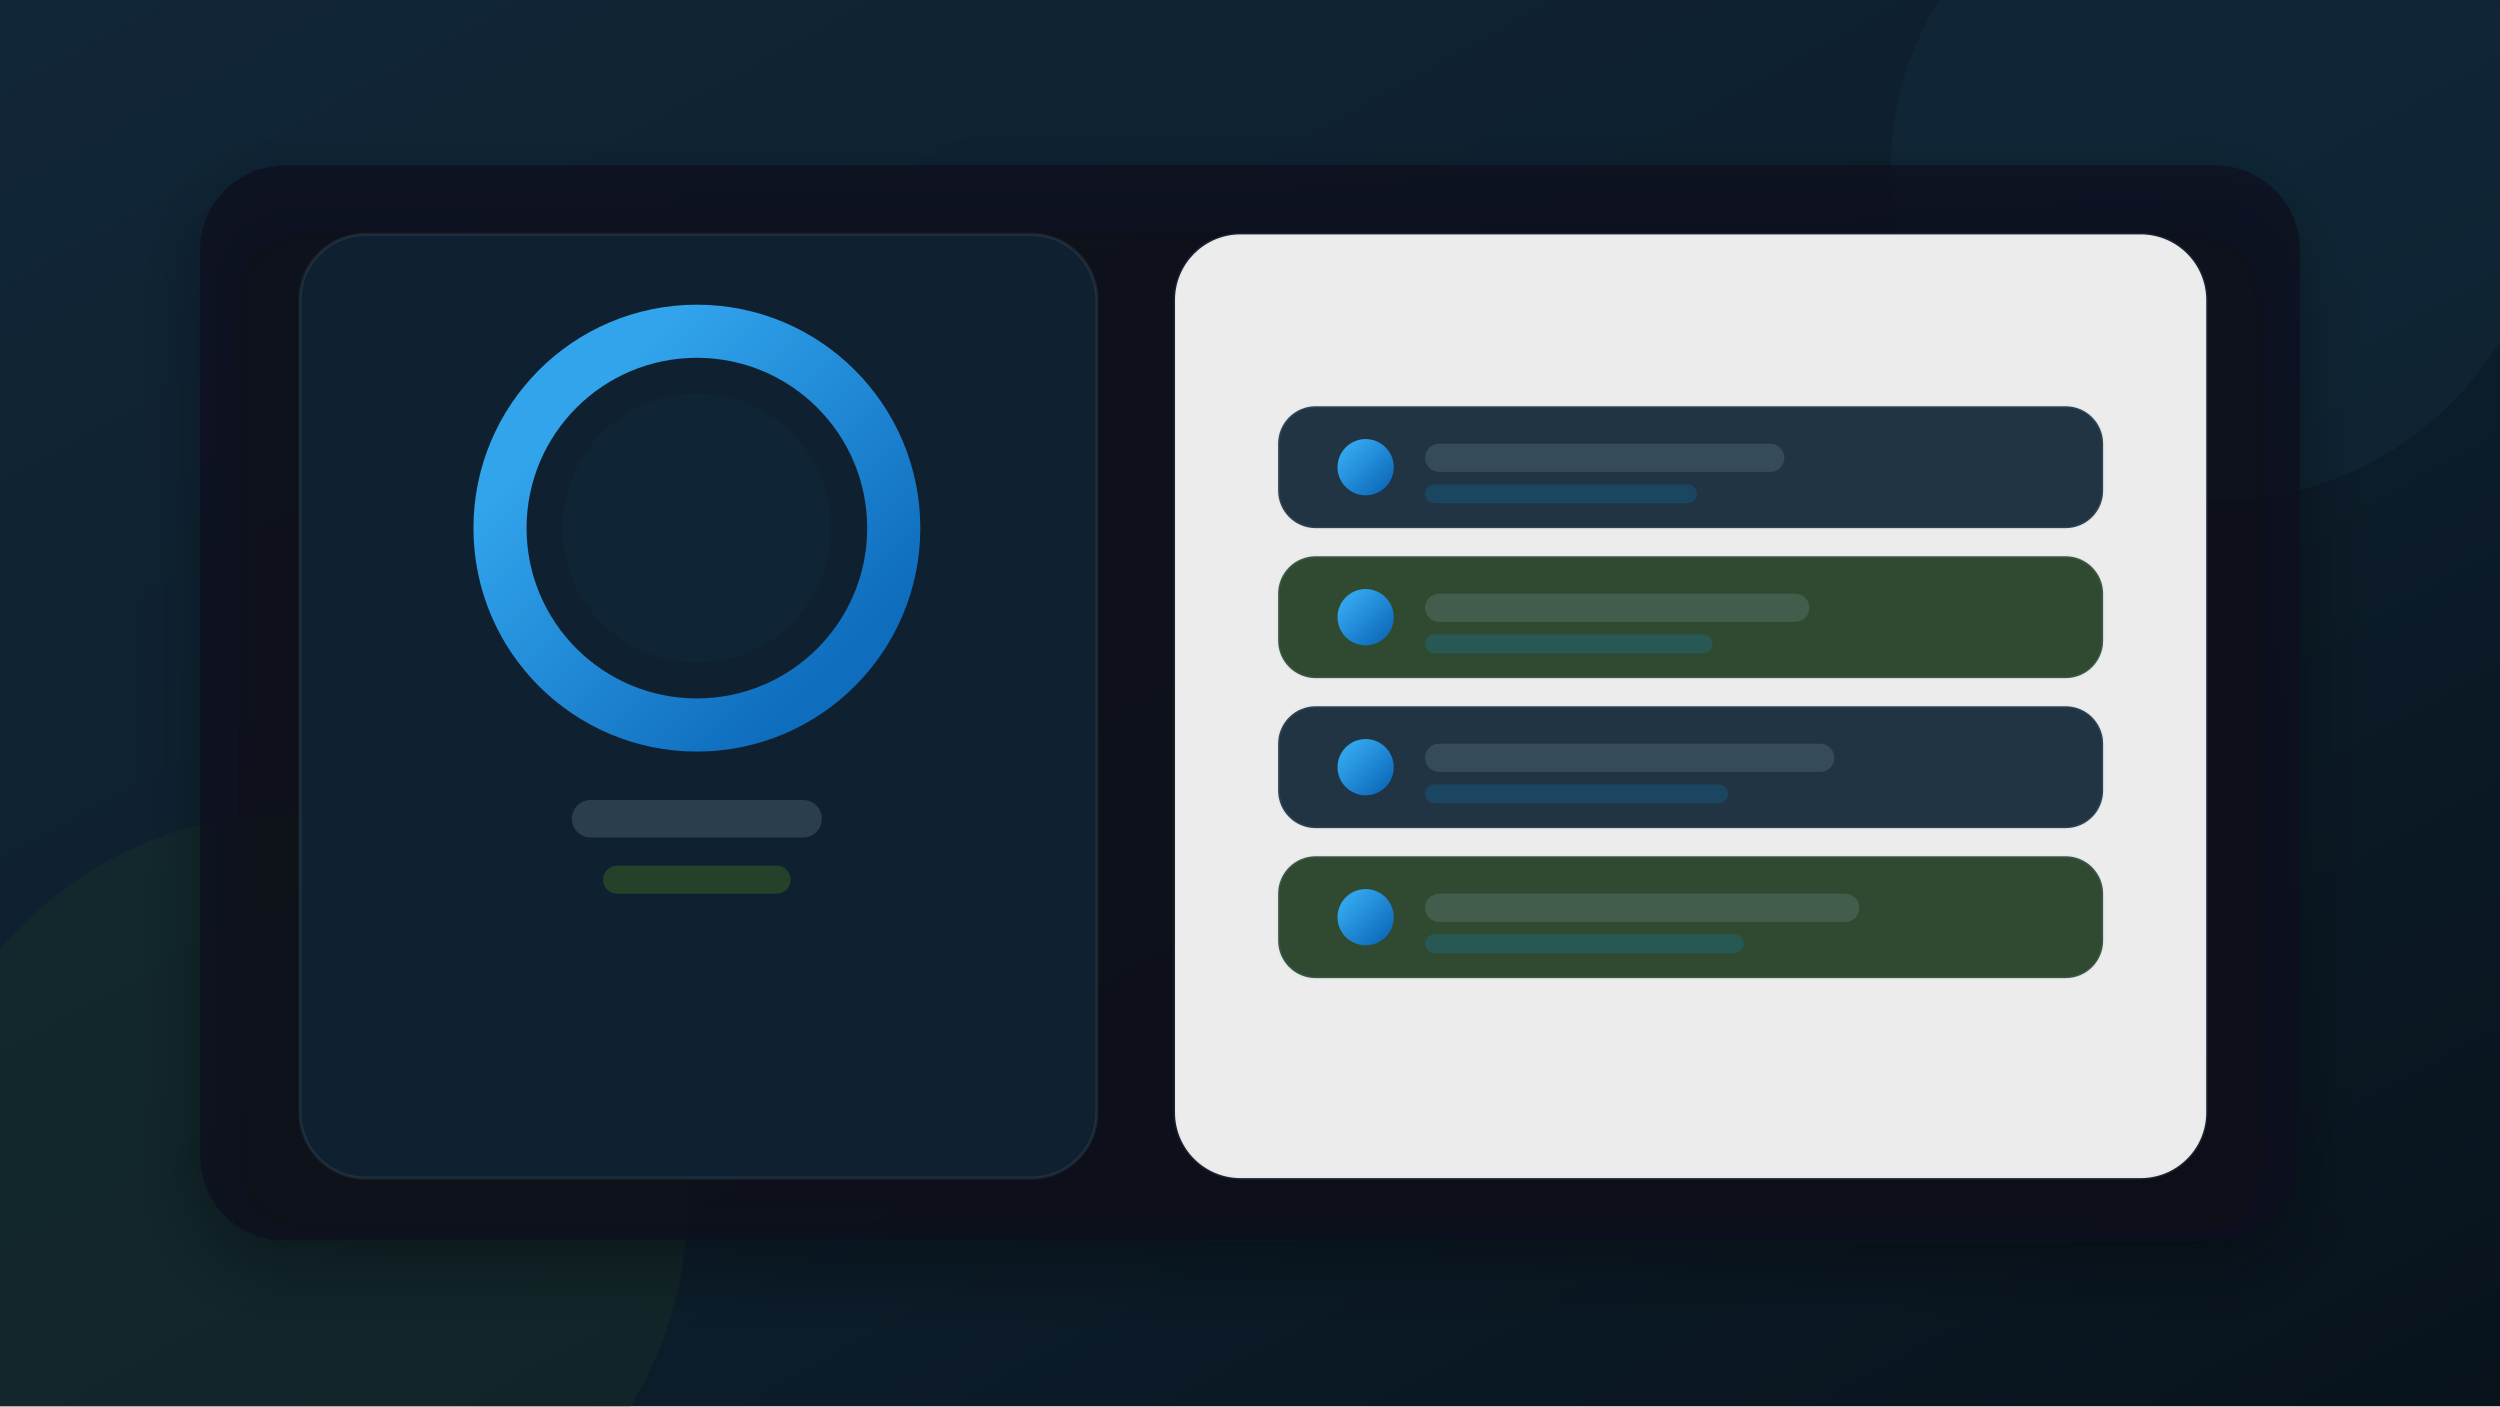
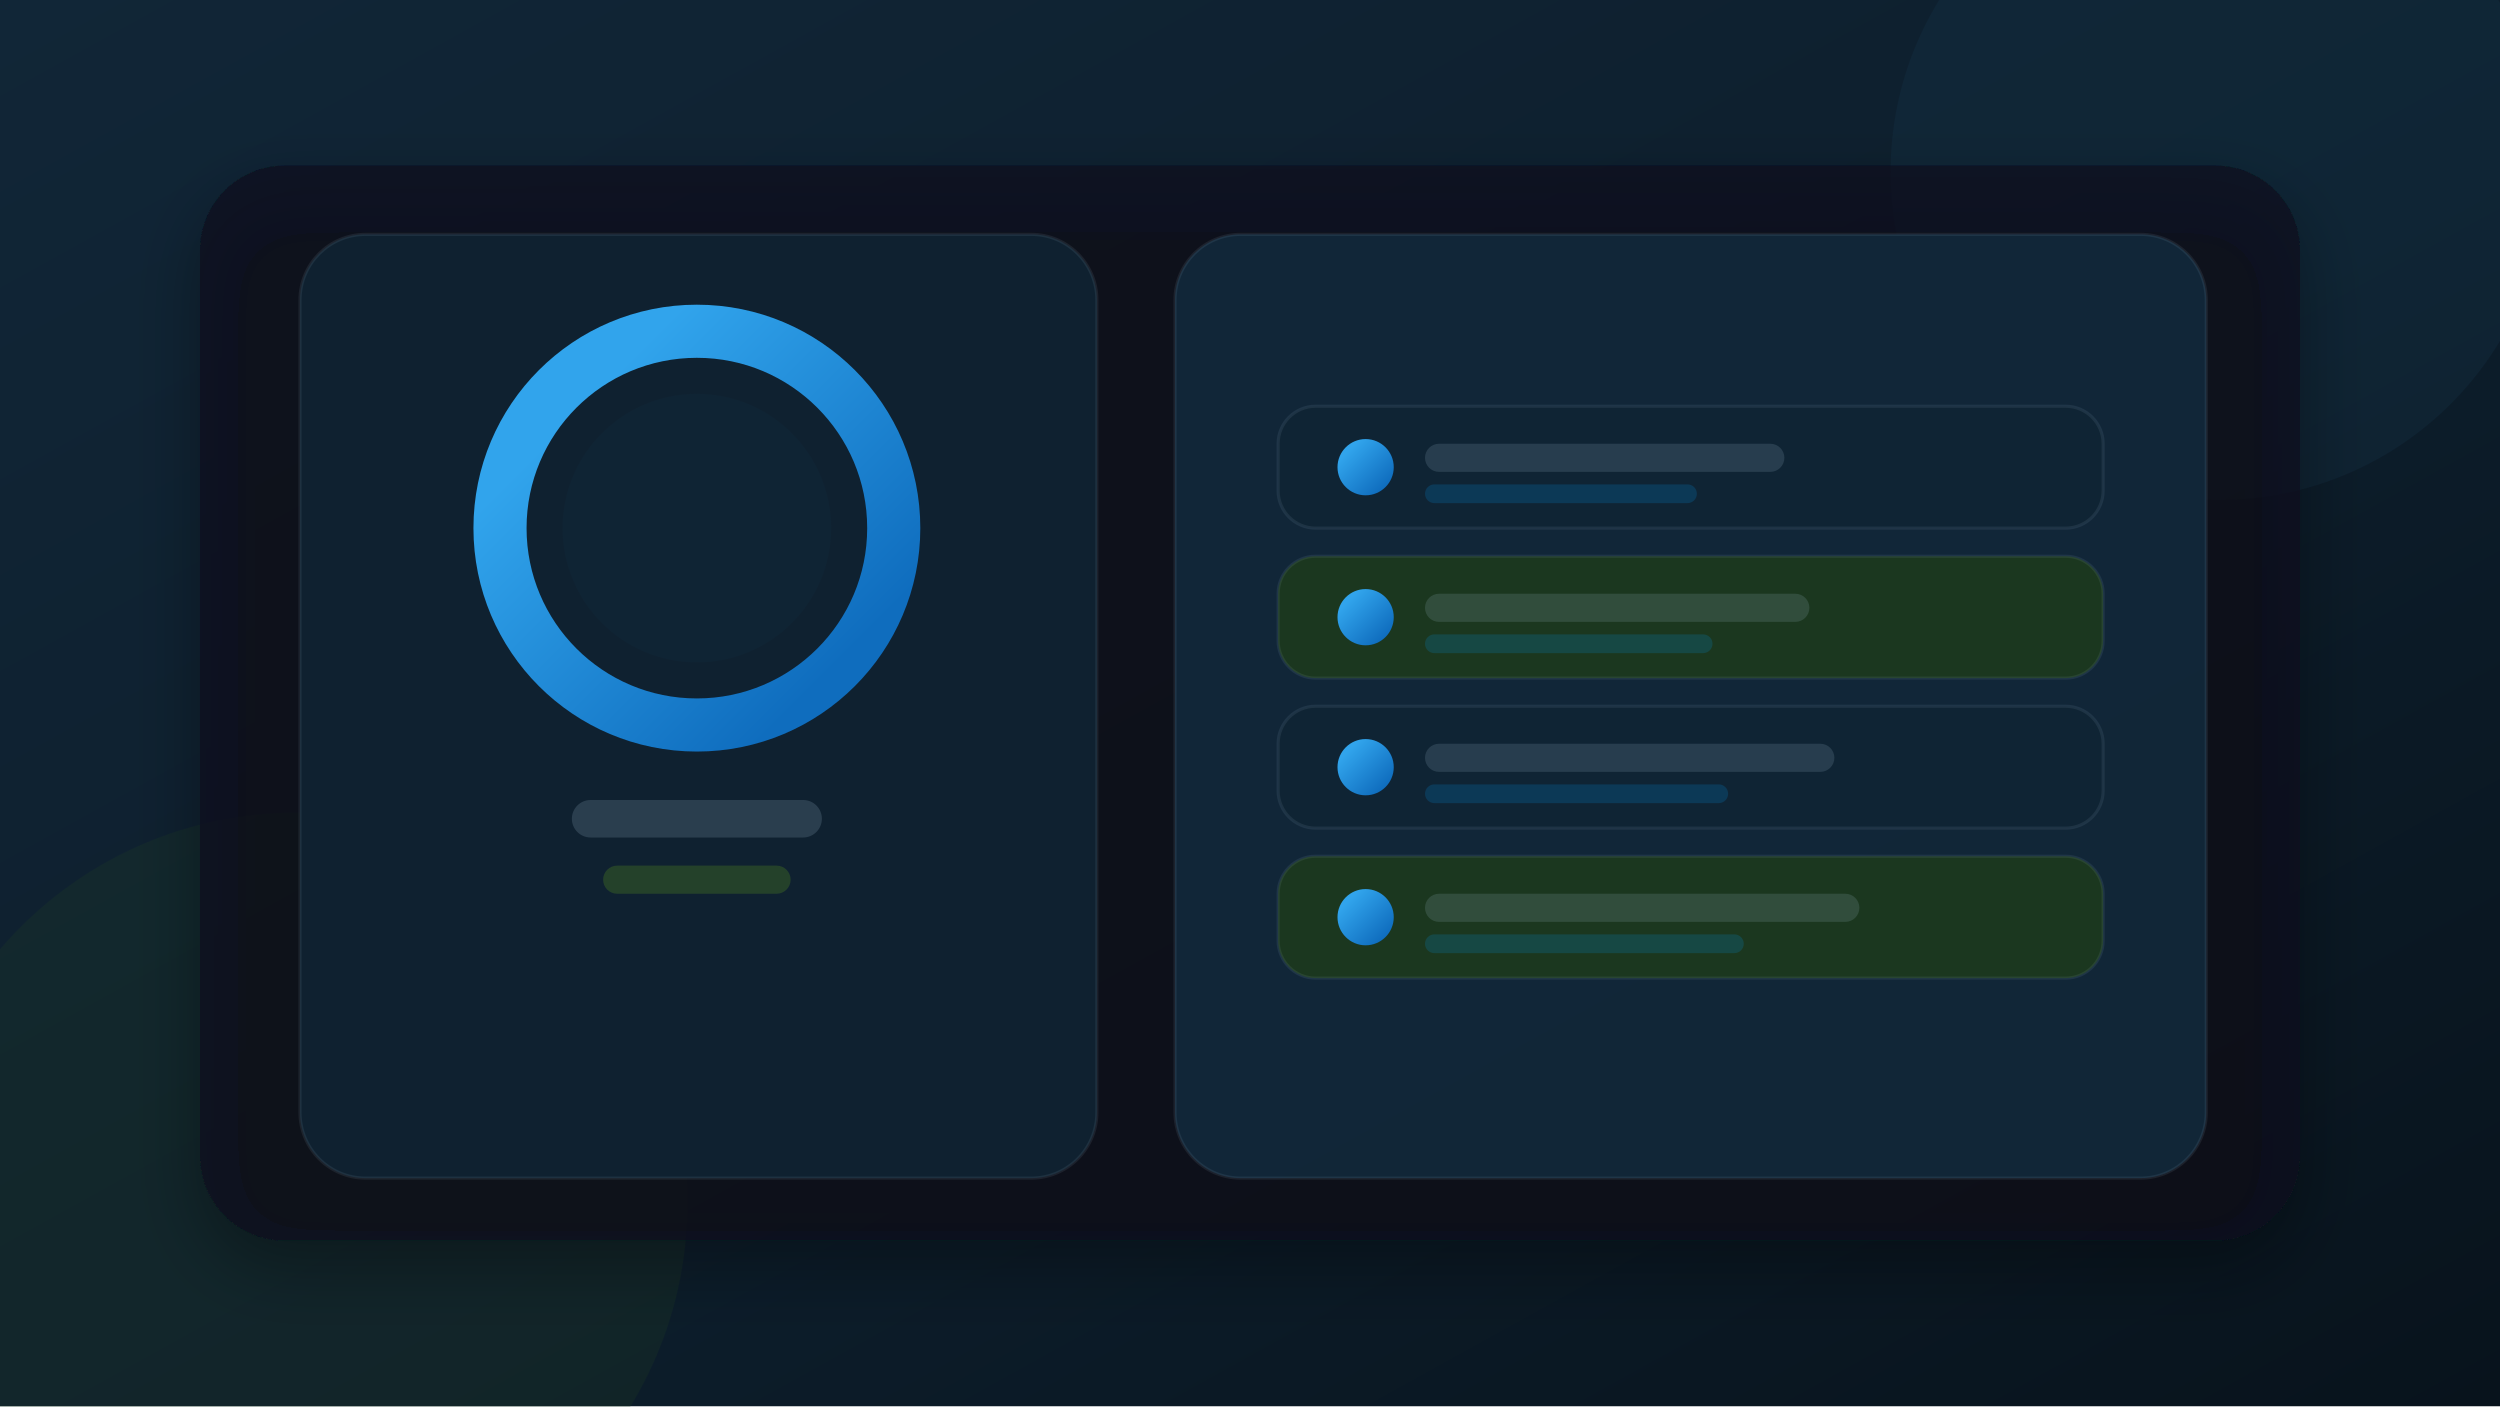
<svg xmlns="http://www.w3.org/2000/svg" width="1600" height="900" viewBox="0 0 1600 900" role="img" aria-hidden="true">
  <defs>
    <linearGradient id="bg" x1="0%" y1="0%" x2="100%" y2="100%">
      <stop offset="0%" stop-color="#112637" />
      <stop offset="55%" stop-color="#0d1e2c" />
      <stop offset="100%" stop-color="#08131c" />
    </linearGradient>
    <linearGradient id="primaryOrb" x1="20%" y1="20%" x2="85%" y2="85%">
      <stop offset="0%" stop-color="#31a4ec" />
      <stop offset="100%" stop-color="#0f6dbe" />
    </linearGradient>
    <linearGradient id="accentOrb" x1="0%" y1="0%" x2="100%" y2="100%">
      <stop offset="0%" stop-color="#7cca1a" />
      <stop offset="100%" stop-color="#63a60b" />
    </linearGradient>
    <linearGradient id="line" x1="0%" y1="0%" x2="100%" y2="0%">
      <stop offset="0%" stop-color="#31a4ec" />
      <stop offset="100%" stop-color="#7cca1a" />
    </linearGradient>
    <filter id="shadowSoft" x="-10%" y="-10%" width="120%" height="120%">
      <feDropShadow dx="0" dy="18" stdDeviation="22" flood-color="#02090f" flood-opacity="0.46" />
    </filter>
  </defs>
  <rect width="1600" height="900" fill="url(#bg)" />
  <g opacity="0.55">
    <circle cx="1420" cy="110" r="210" fill="rgba(26,62,88,0.38)" />
    <circle cx="190" cy="770" r="250" fill="rgba(38,72,34,0.34)" />
  </g>
  <g filter="url(#shadowSoft)">
    <rect x="128" y="106" width="1344" height="688" rx="54" fill="rgba(8,19,28,0.72)" />
  </g>
  <rect x="192" y="150" width="510" height="604" rx="42" fill="rgba(15,34,49,0.94)" stroke="rgba(168,195,216,0.1)" stroke-width="2" />
-   <rect x="752" y="150" width="660" height="604" rx="42" fill="rgba(255,255,255,0.92)" stroke="rgba(168,195,216,0.1)" stroke-width="2" />
+   <rect x="752" y="150" width="660" height="604" rx="42" fill="rgba(18,40,58,0.94)" stroke="rgba(168,195,216,0.1)" stroke-width="2" />
  <circle cx="446" cy="338" r="126" fill="none" stroke="url(#primaryOrb)" stroke-width="34" />
  <circle cx="446" cy="338" r="86" fill="rgba(16,36,52,0.92)" />
  <rect x="366" y="512" width="160" height="24" rx="12" fill="rgba(168,195,216,0.18)" />
  <rect x="386" y="554" width="120" height="18" rx="9" fill="rgba(120,197,21,0.2)" />
  <rect x="818" y="260" width="528" height="78" rx="24" fill="rgba(16,36,52,0.92)" stroke="rgba(168,195,216,0.1)" stroke-width="2" />
  <circle cx="874" cy="299" r="18" fill="url(#primaryOrb)" />
  <rect x="912" y="284" width="230" height="18" rx="9" fill="rgba(168,195,216,0.16)" />
  <rect x="912" y="310" width="174" height="12" rx="6" fill="rgba(5,150,239,0.18)" />
  <rect x="818" y="356" width="528" height="78" rx="24" fill="rgba(28,57,29,0.9)" stroke="rgba(168,195,216,0.1)" stroke-width="2" />
  <circle cx="874" cy="395" r="18" fill="url(#primaryOrb)" />
  <rect x="912" y="380" width="246" height="18" rx="9" fill="rgba(168,195,216,0.16)" />
  <rect x="912" y="406" width="184" height="12" rx="6" fill="rgba(5,150,239,0.18)" />
  <rect x="818" y="452" width="528" height="78" rx="24" fill="rgba(16,36,52,0.92)" stroke="rgba(168,195,216,0.1)" stroke-width="2" />
  <circle cx="874" cy="491" r="18" fill="url(#primaryOrb)" />
  <rect x="912" y="476" width="262" height="18" rx="9" fill="rgba(168,195,216,0.16)" />
  <rect x="912" y="502" width="194" height="12" rx="6" fill="rgba(5,150,239,0.18)" />
  <rect x="818" y="548" width="528" height="78" rx="24" fill="rgba(28,57,29,0.9)" stroke="rgba(168,195,216,0.1)" stroke-width="2" />
  <circle cx="874" cy="587" r="18" fill="url(#primaryOrb)" />
  <rect x="912" y="572" width="278" height="18" rx="9" fill="rgba(168,195,216,0.16)" />
  <rect x="912" y="598" width="204" height="12" rx="6" fill="rgba(5,150,239,0.18)" />
</svg>
